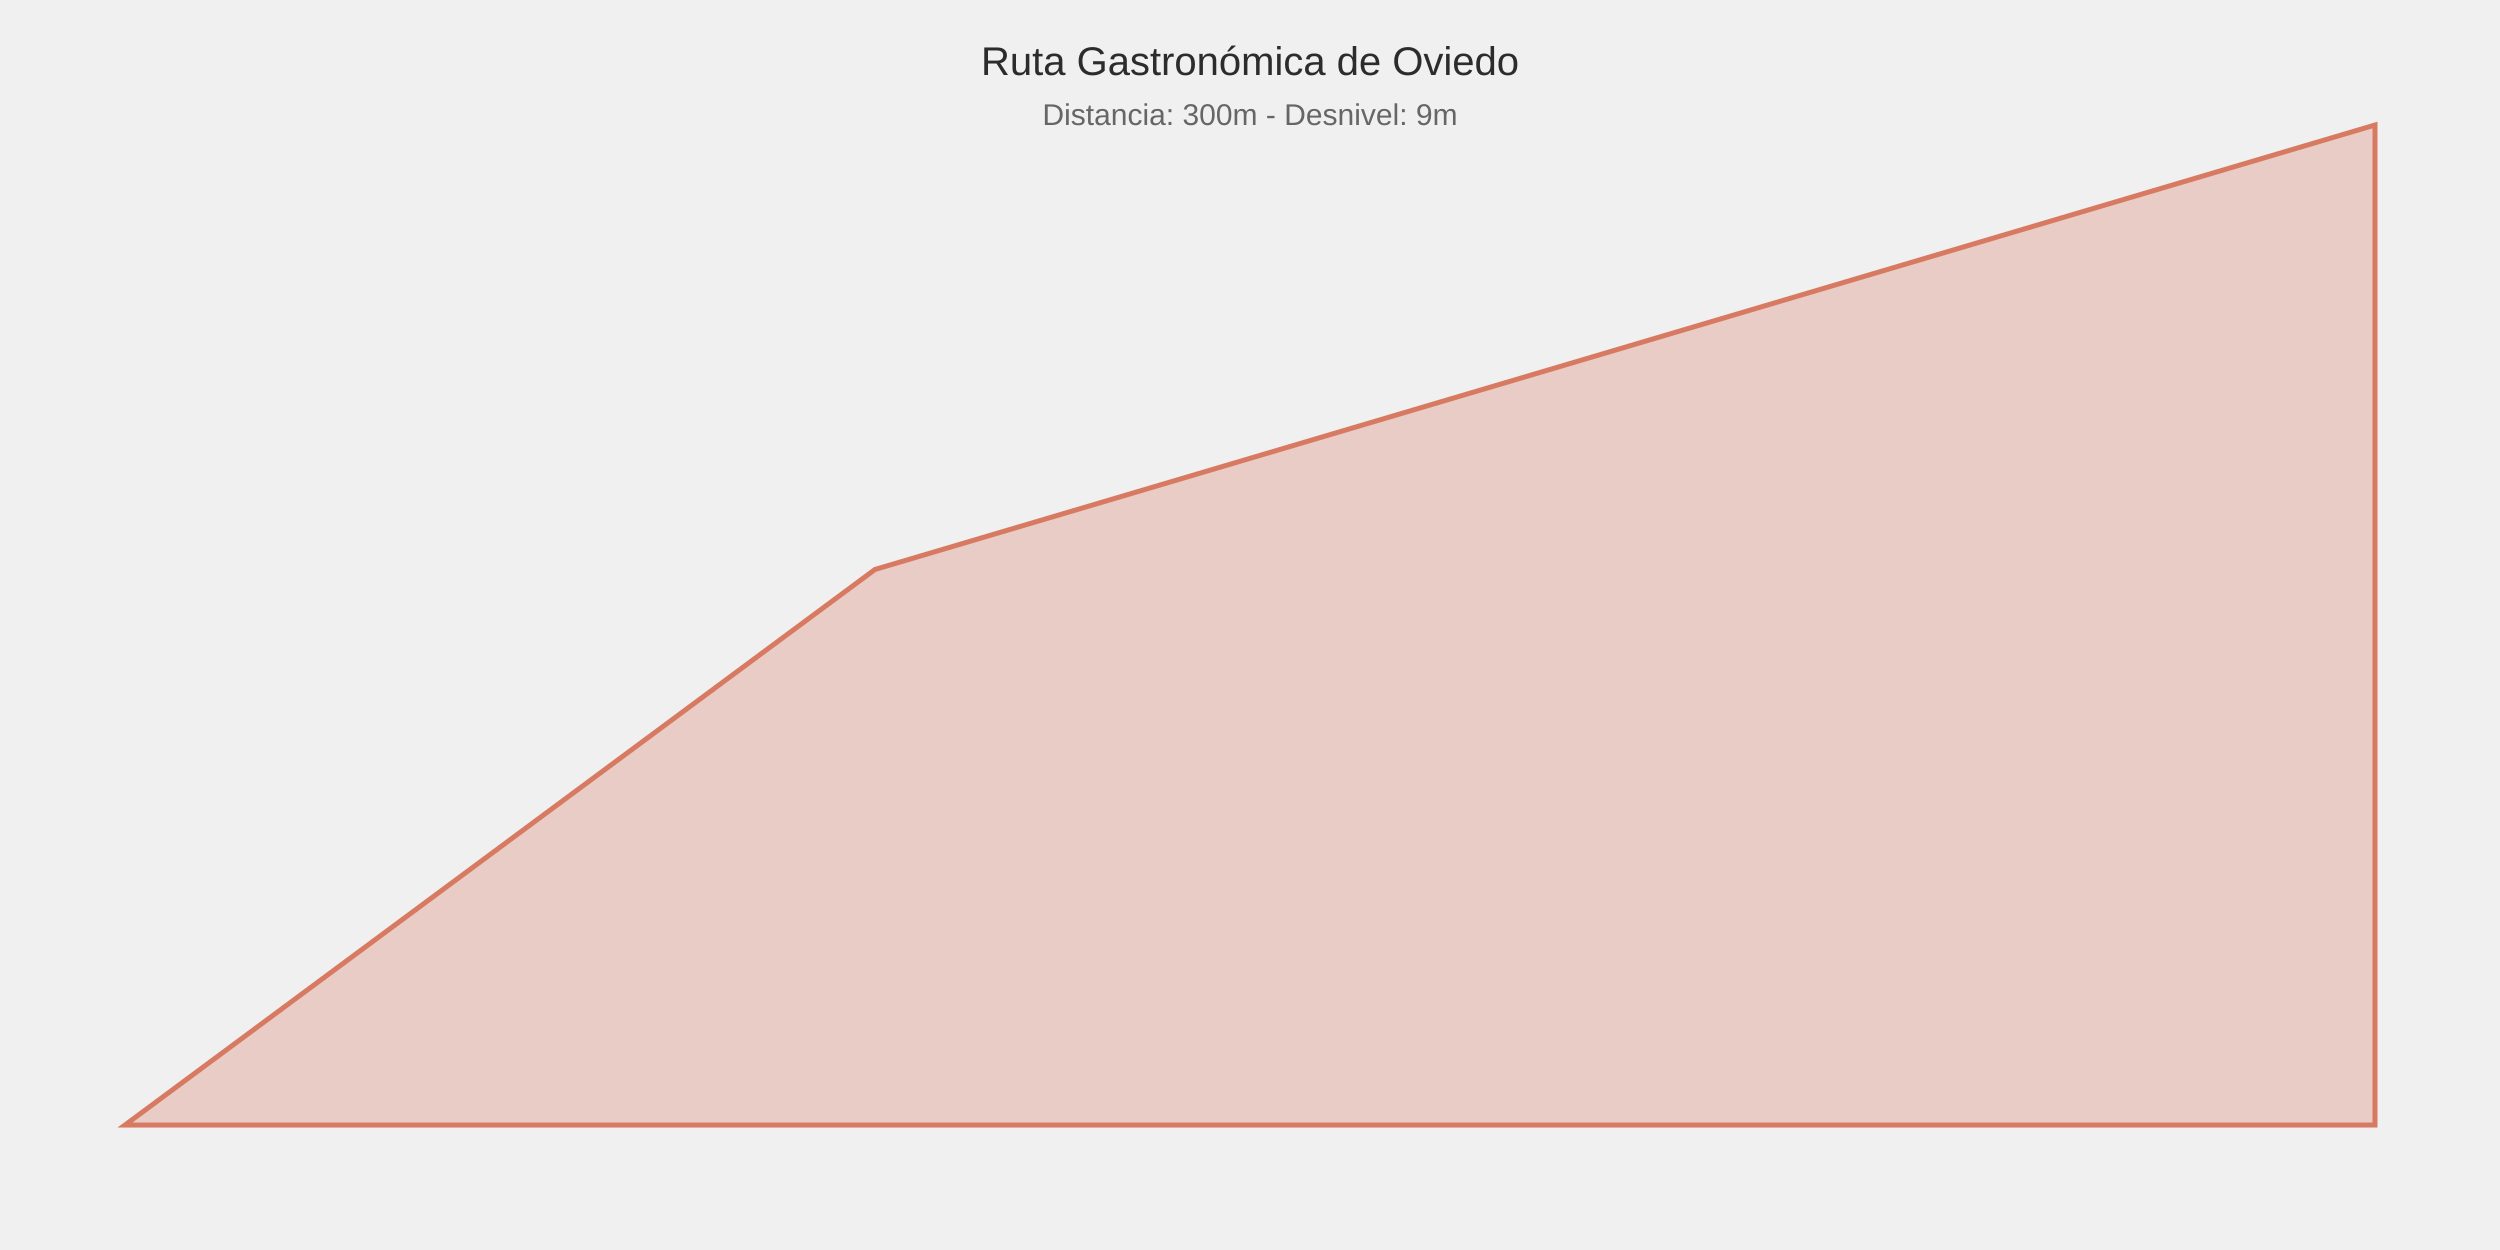
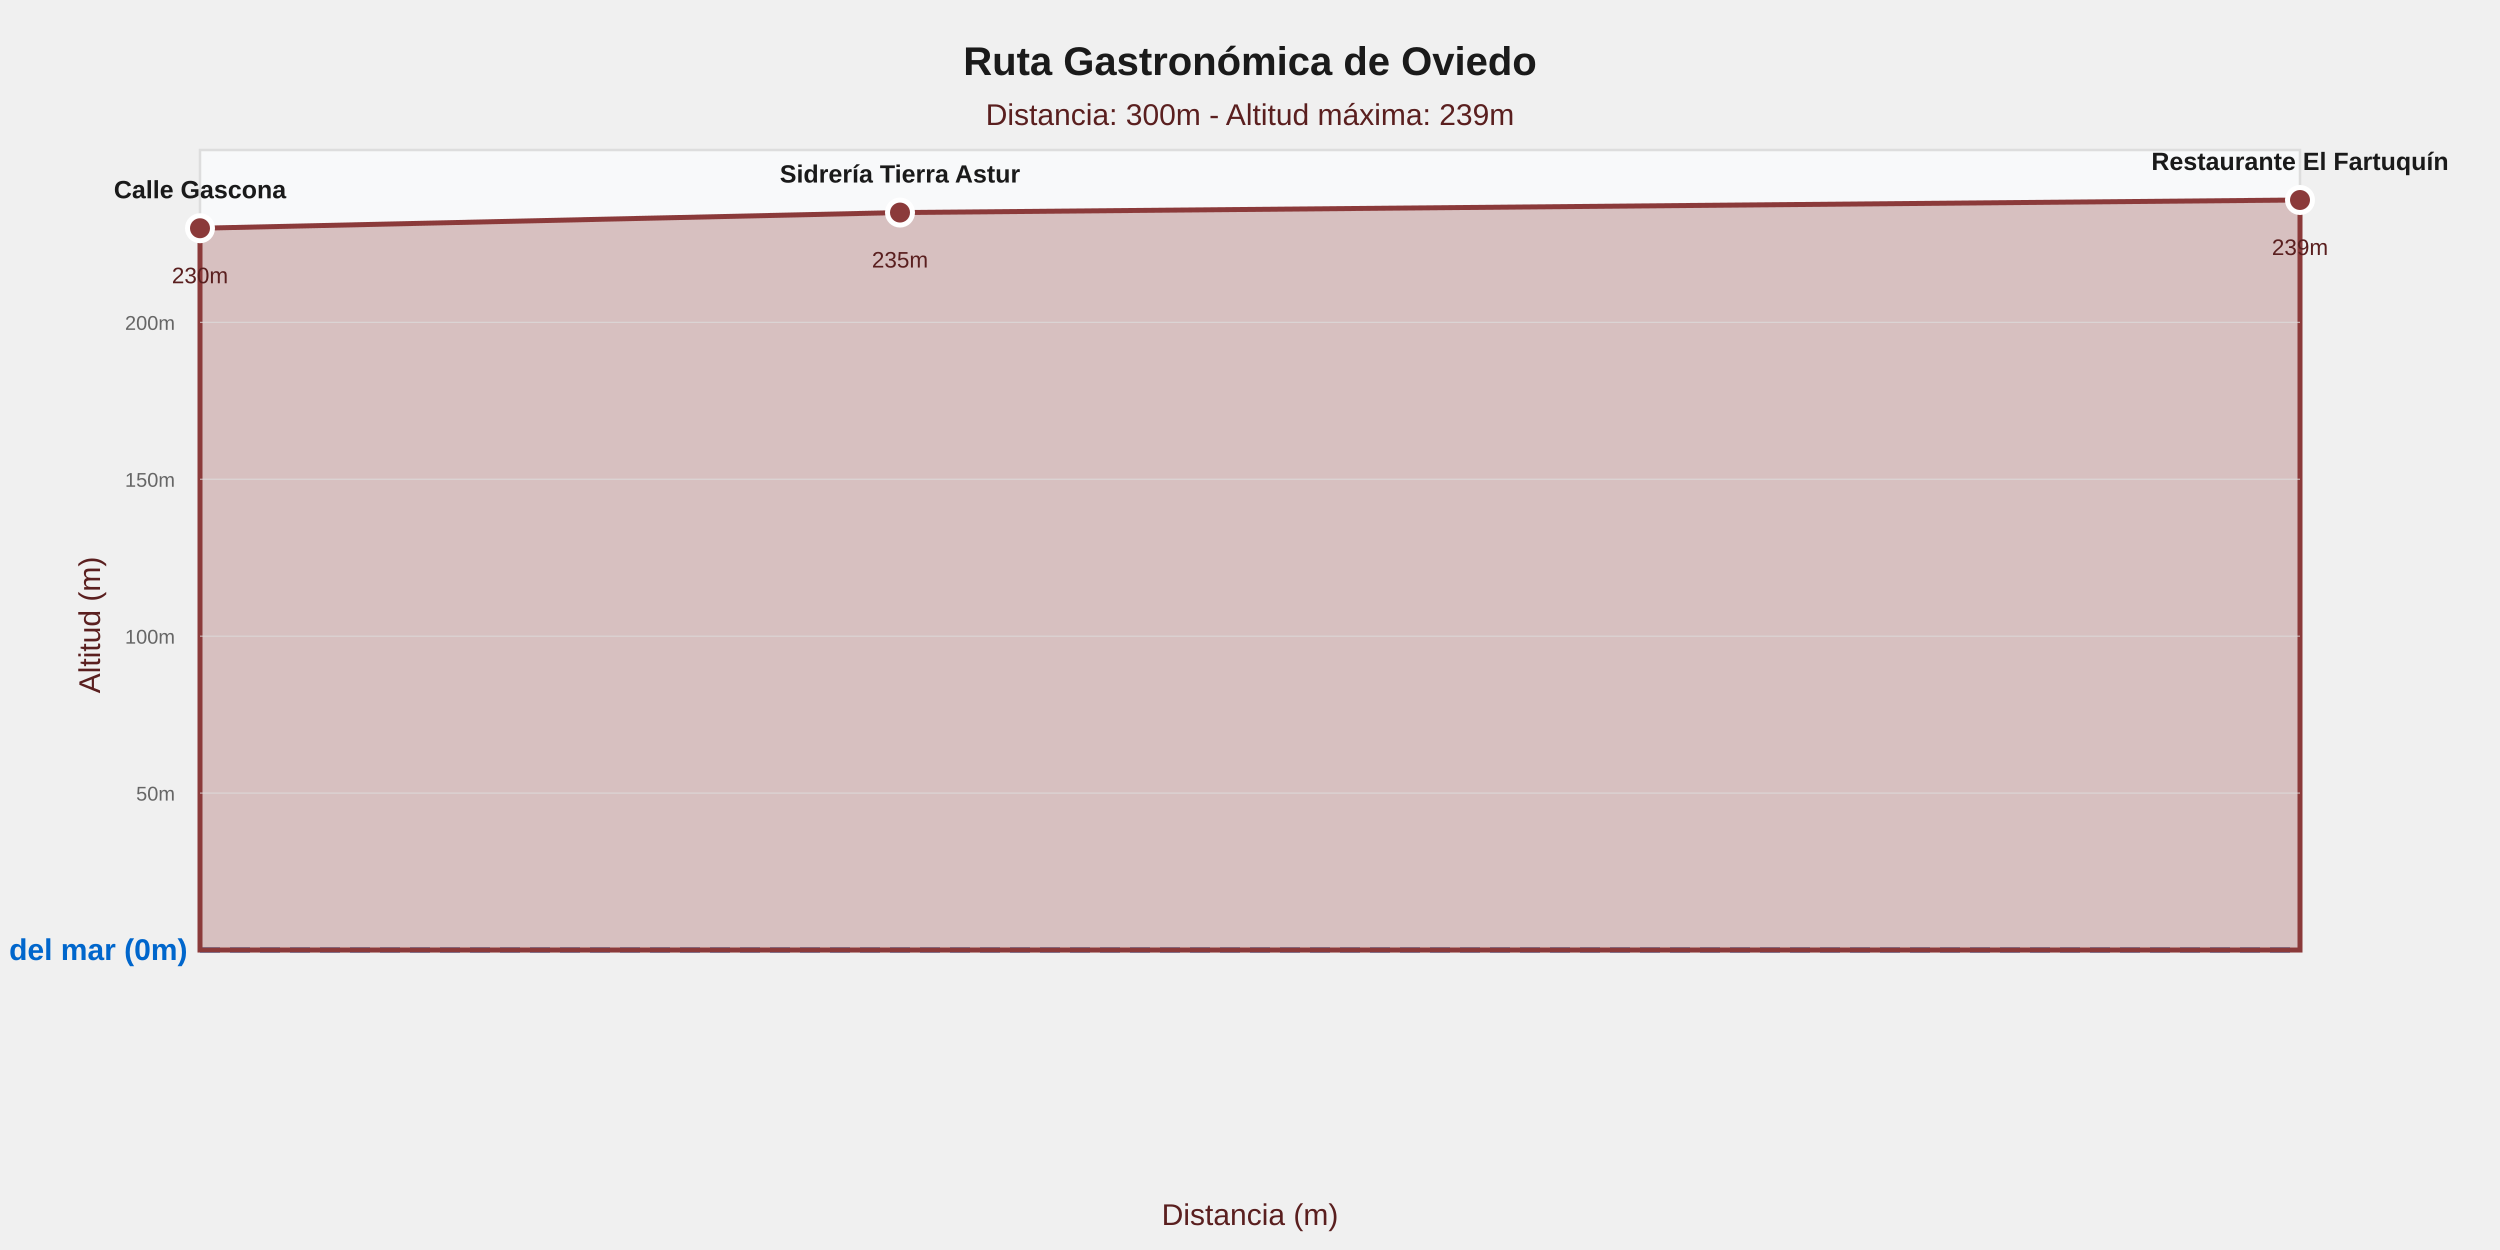
<svg xmlns="http://www.w3.org/2000/svg" width="1000" height="500" viewBox="0 0 1000 500">
-   <polygon points="50.0,450.0 350.0,227.778 950.0,50.0 950.0,450 50.0,450" fill="rgba(215, 122, 97, 0.3)" stroke="#d77a61" stroke-width="2" />
-   <text x="500.0" y="30" text-anchor="middle" font-family="Arial" font-size="16" fill="#2c2c2c">Ruta Gastronómica de Oviedo</text>
-   <text x="500.0" y="50" text-anchor="middle" font-family="Arial" font-size="12" fill="#666">Distancia: 300m - Desnivel: 9m</text>
+   <rect x="80" y="60" width="840" height="320" fill="#f8f9fa" stroke="#ddd" stroke-width="1" />
+   <line x1="80" y1="380" x2="920" y2="380" stroke="#0066cc" stroke-width="2" stroke-dasharray="8,4" />
+   <text x="75" y="384" text-anchor="end" font-family="Arial" font-size="12" fill="#0066cc" font-weight="bold">Nivel del mar (0m)</text>
+   <polygon points="80.0,91.297 360.0,85.021 920.0,80.0 920.0,380 80.0,380" fill="rgba(139, 58, 58, 0.3)" stroke="#8b3a3a" stroke-width="2" />
+   <circle cx="80.0" cy="91.297" r="5" fill="#8b3a3a" stroke="#fff" stroke-width="2" />
+   <text x="80.0" y="79.297" text-anchor="middle" font-family="Arial" font-size="10" fill="#1a1a1a" font-weight="bold">Calle Gascona</text>
+   <text x="80.0" y="113.297" text-anchor="middle" font-family="Arial" font-size="9" fill="#5a1f1f">230m</text>
+   <circle cx="360.0" cy="85.021" r="5" fill="#8b3a3a" stroke="#fff" stroke-width="2" />
+   <text x="360.0" y="73.021" text-anchor="middle" font-family="Arial" font-size="10" fill="#1a1a1a" font-weight="bold">Sidrería Tierra Astur</text>
+   <text x="360.0" y="107.021" text-anchor="middle" font-family="Arial" font-size="9" fill="#5a1f1f">235m</text>
+   <circle cx="920.0" cy="80.0" r="5" fill="#8b3a3a" stroke="#fff" stroke-width="2" />
+   <text x="920.0" y="68.0" text-anchor="middle" font-family="Arial" font-size="10" fill="#1a1a1a" font-weight="bold">Restaurante El Fartuquín</text>
+   <text x="920.0" y="102.0" text-anchor="middle" font-family="Arial" font-size="9" fill="#5a1f1f">239m</text>
+   <line x1="80" y1="317.238" x2="920" y2="317.238" stroke="#ddd" stroke-width="0.5" opacity="0.7" />
+   <text x="70" y="320.238" text-anchor="end" font-family="Arial" font-size="8" fill="#666">50m</text>
+   <line x1="80" y1="254.477" x2="920" y2="254.477" stroke="#ddd" stroke-width="0.5" opacity="0.7" />
+   <text x="70" y="257.477" text-anchor="end" font-family="Arial" font-size="8" fill="#666">100m</text>
+   <line x1="80" y1="191.715" x2="920" y2="191.715" stroke="#ddd" stroke-width="0.5" opacity="0.7" />
+   <text x="70" y="194.715" text-anchor="end" font-family="Arial" font-size="8" fill="#666">150m</text>
+   <line x1="80" y1="128.954" x2="920" y2="128.954" stroke="#ddd" stroke-width="0.5" opacity="0.7" />
+   <text x="70" y="131.954" text-anchor="end" font-family="Arial" font-size="8" fill="#666">200m</text>
+   <text x="500.0" y="30" text-anchor="middle" font-family="Arial" font-size="16" fill="#1a1a1a" font-weight="bold">Ruta Gastronómica de Oviedo</text>
+   <text x="500.0" y="50" text-anchor="middle" font-family="Arial" font-size="12" fill="#5a1f1f">Distancia: 300m - Altitud máxima: 239m</text>
+   <text x="40.0" y="250.0" text-anchor="middle" font-family="Arial" font-size="12" fill="#5a1f1f" transform="rotate(-90 40.0 250.0)">Altitud (m)</text>
+   <text x="500.0" y="490" text-anchor="middle" font-family="Arial" font-size="12" fill="#5a1f1f">Distancia (m)</text>
</svg>
